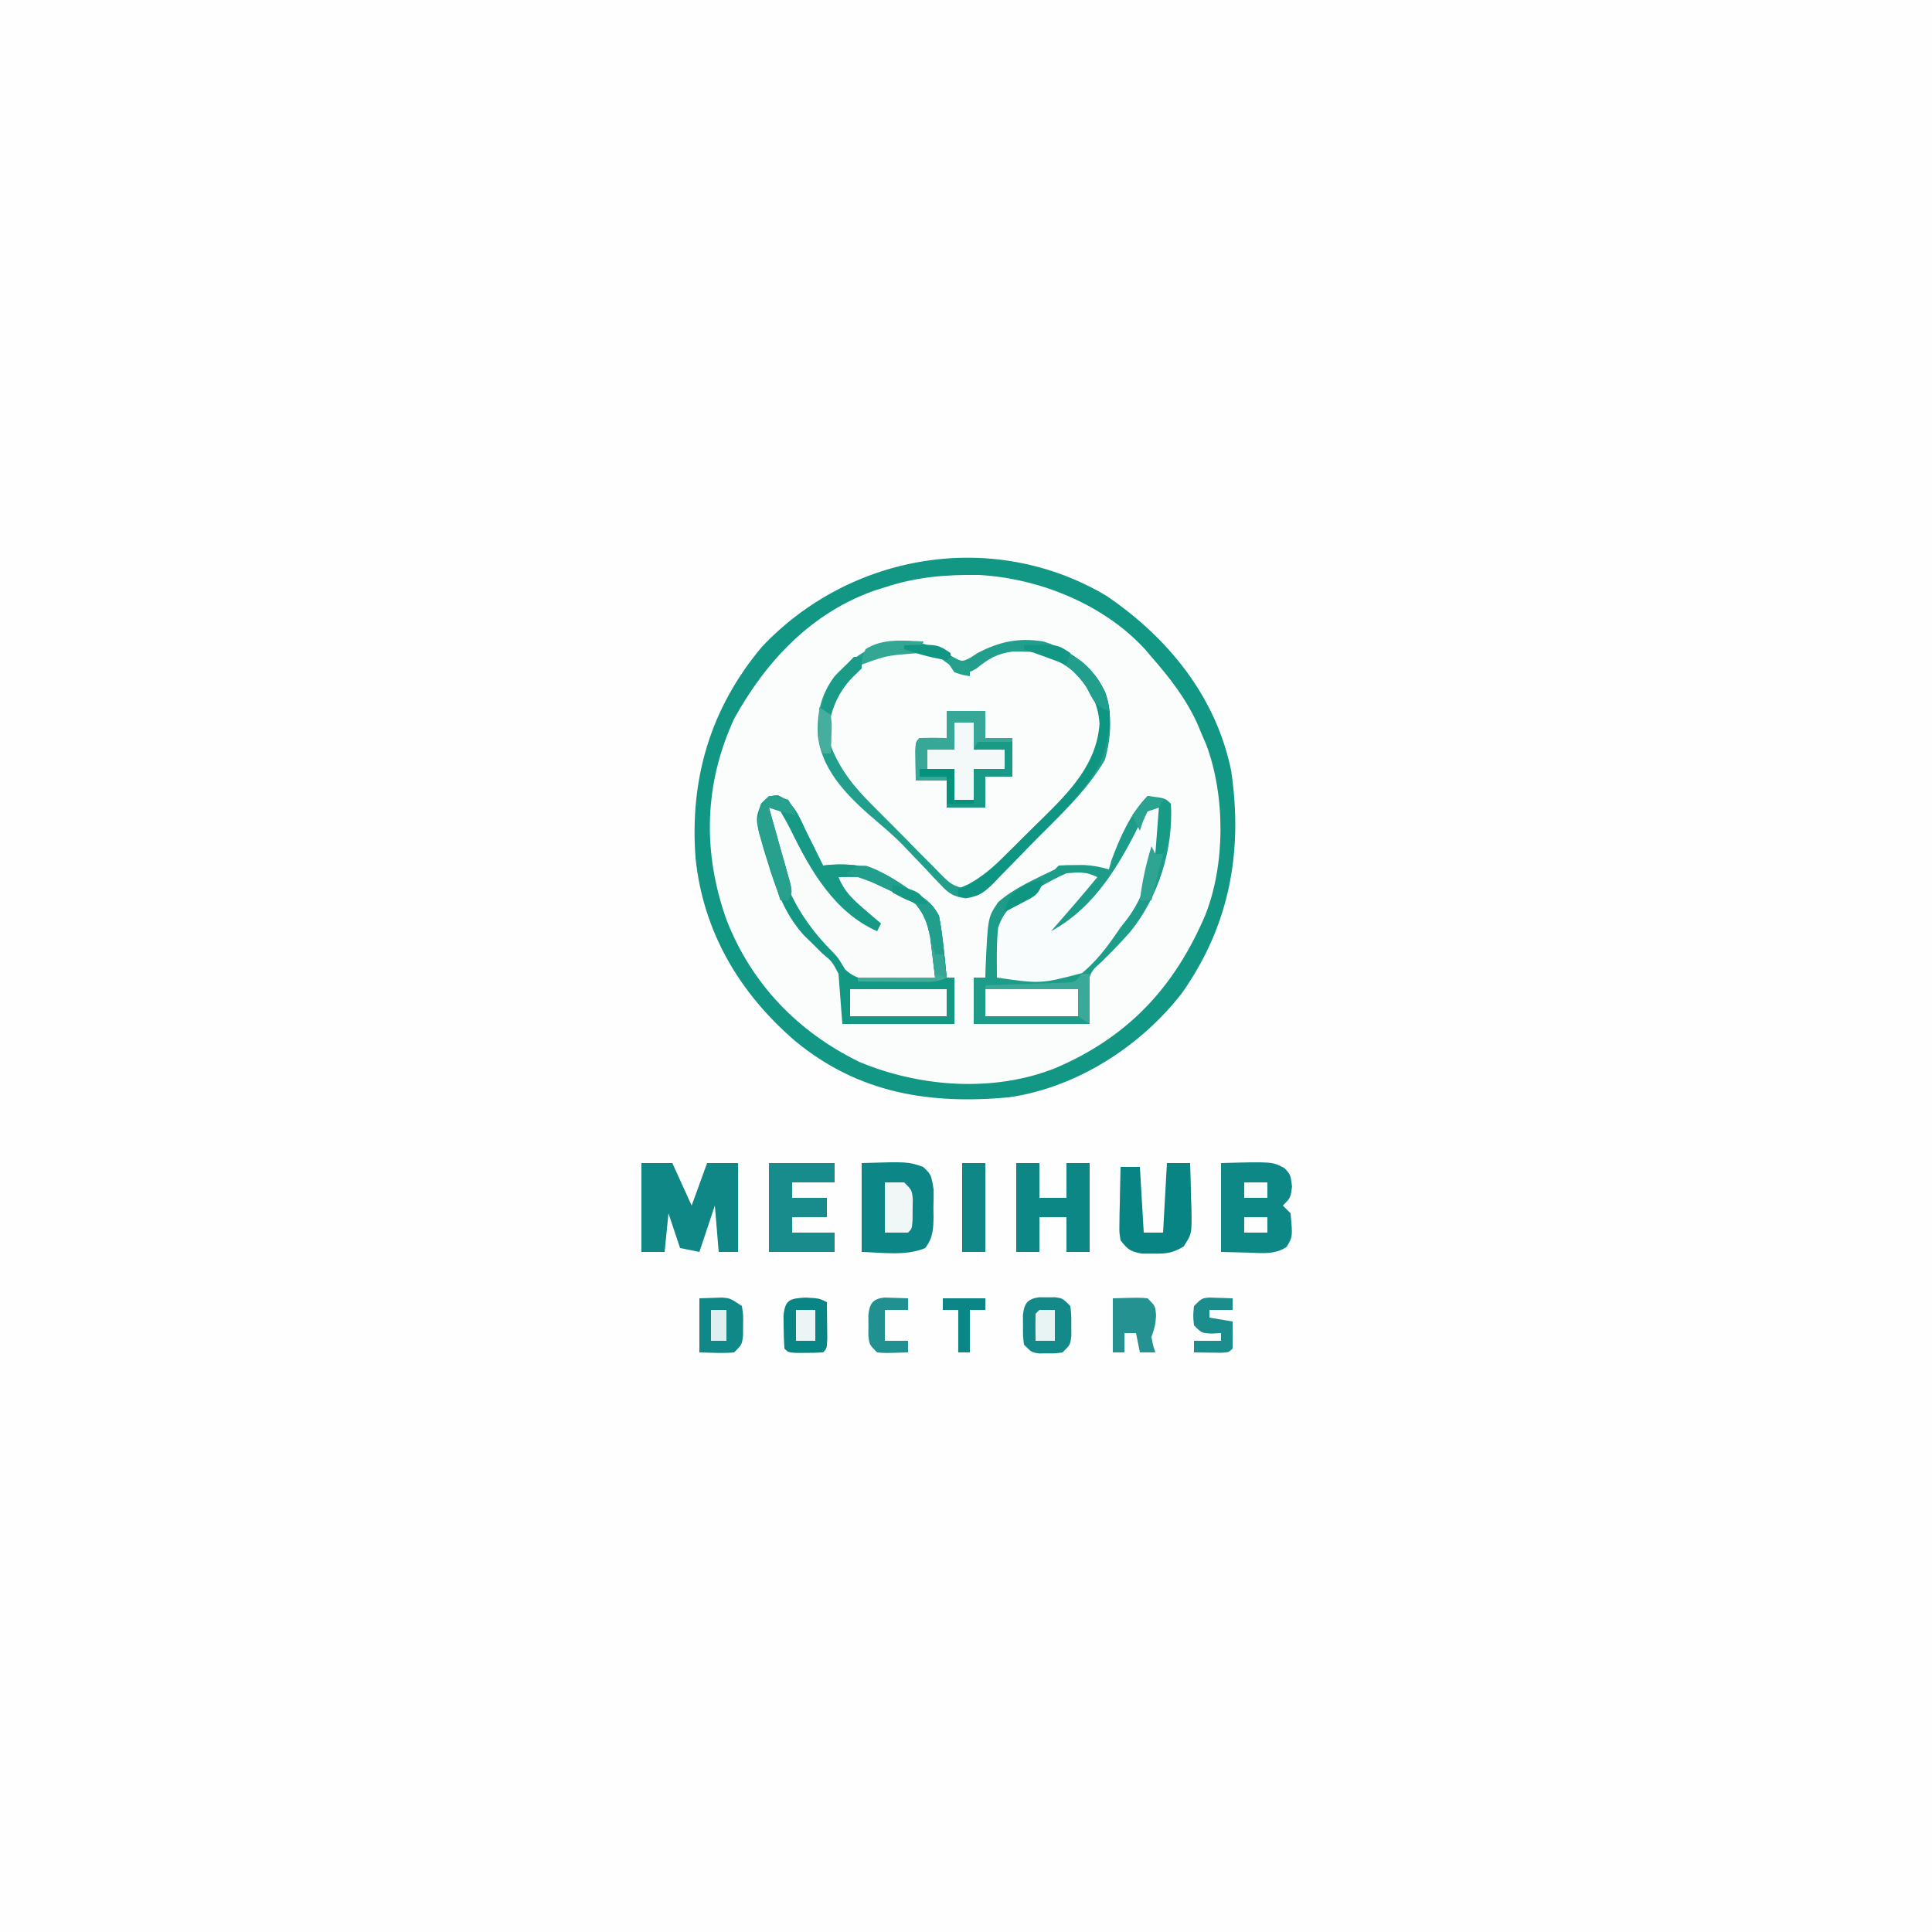
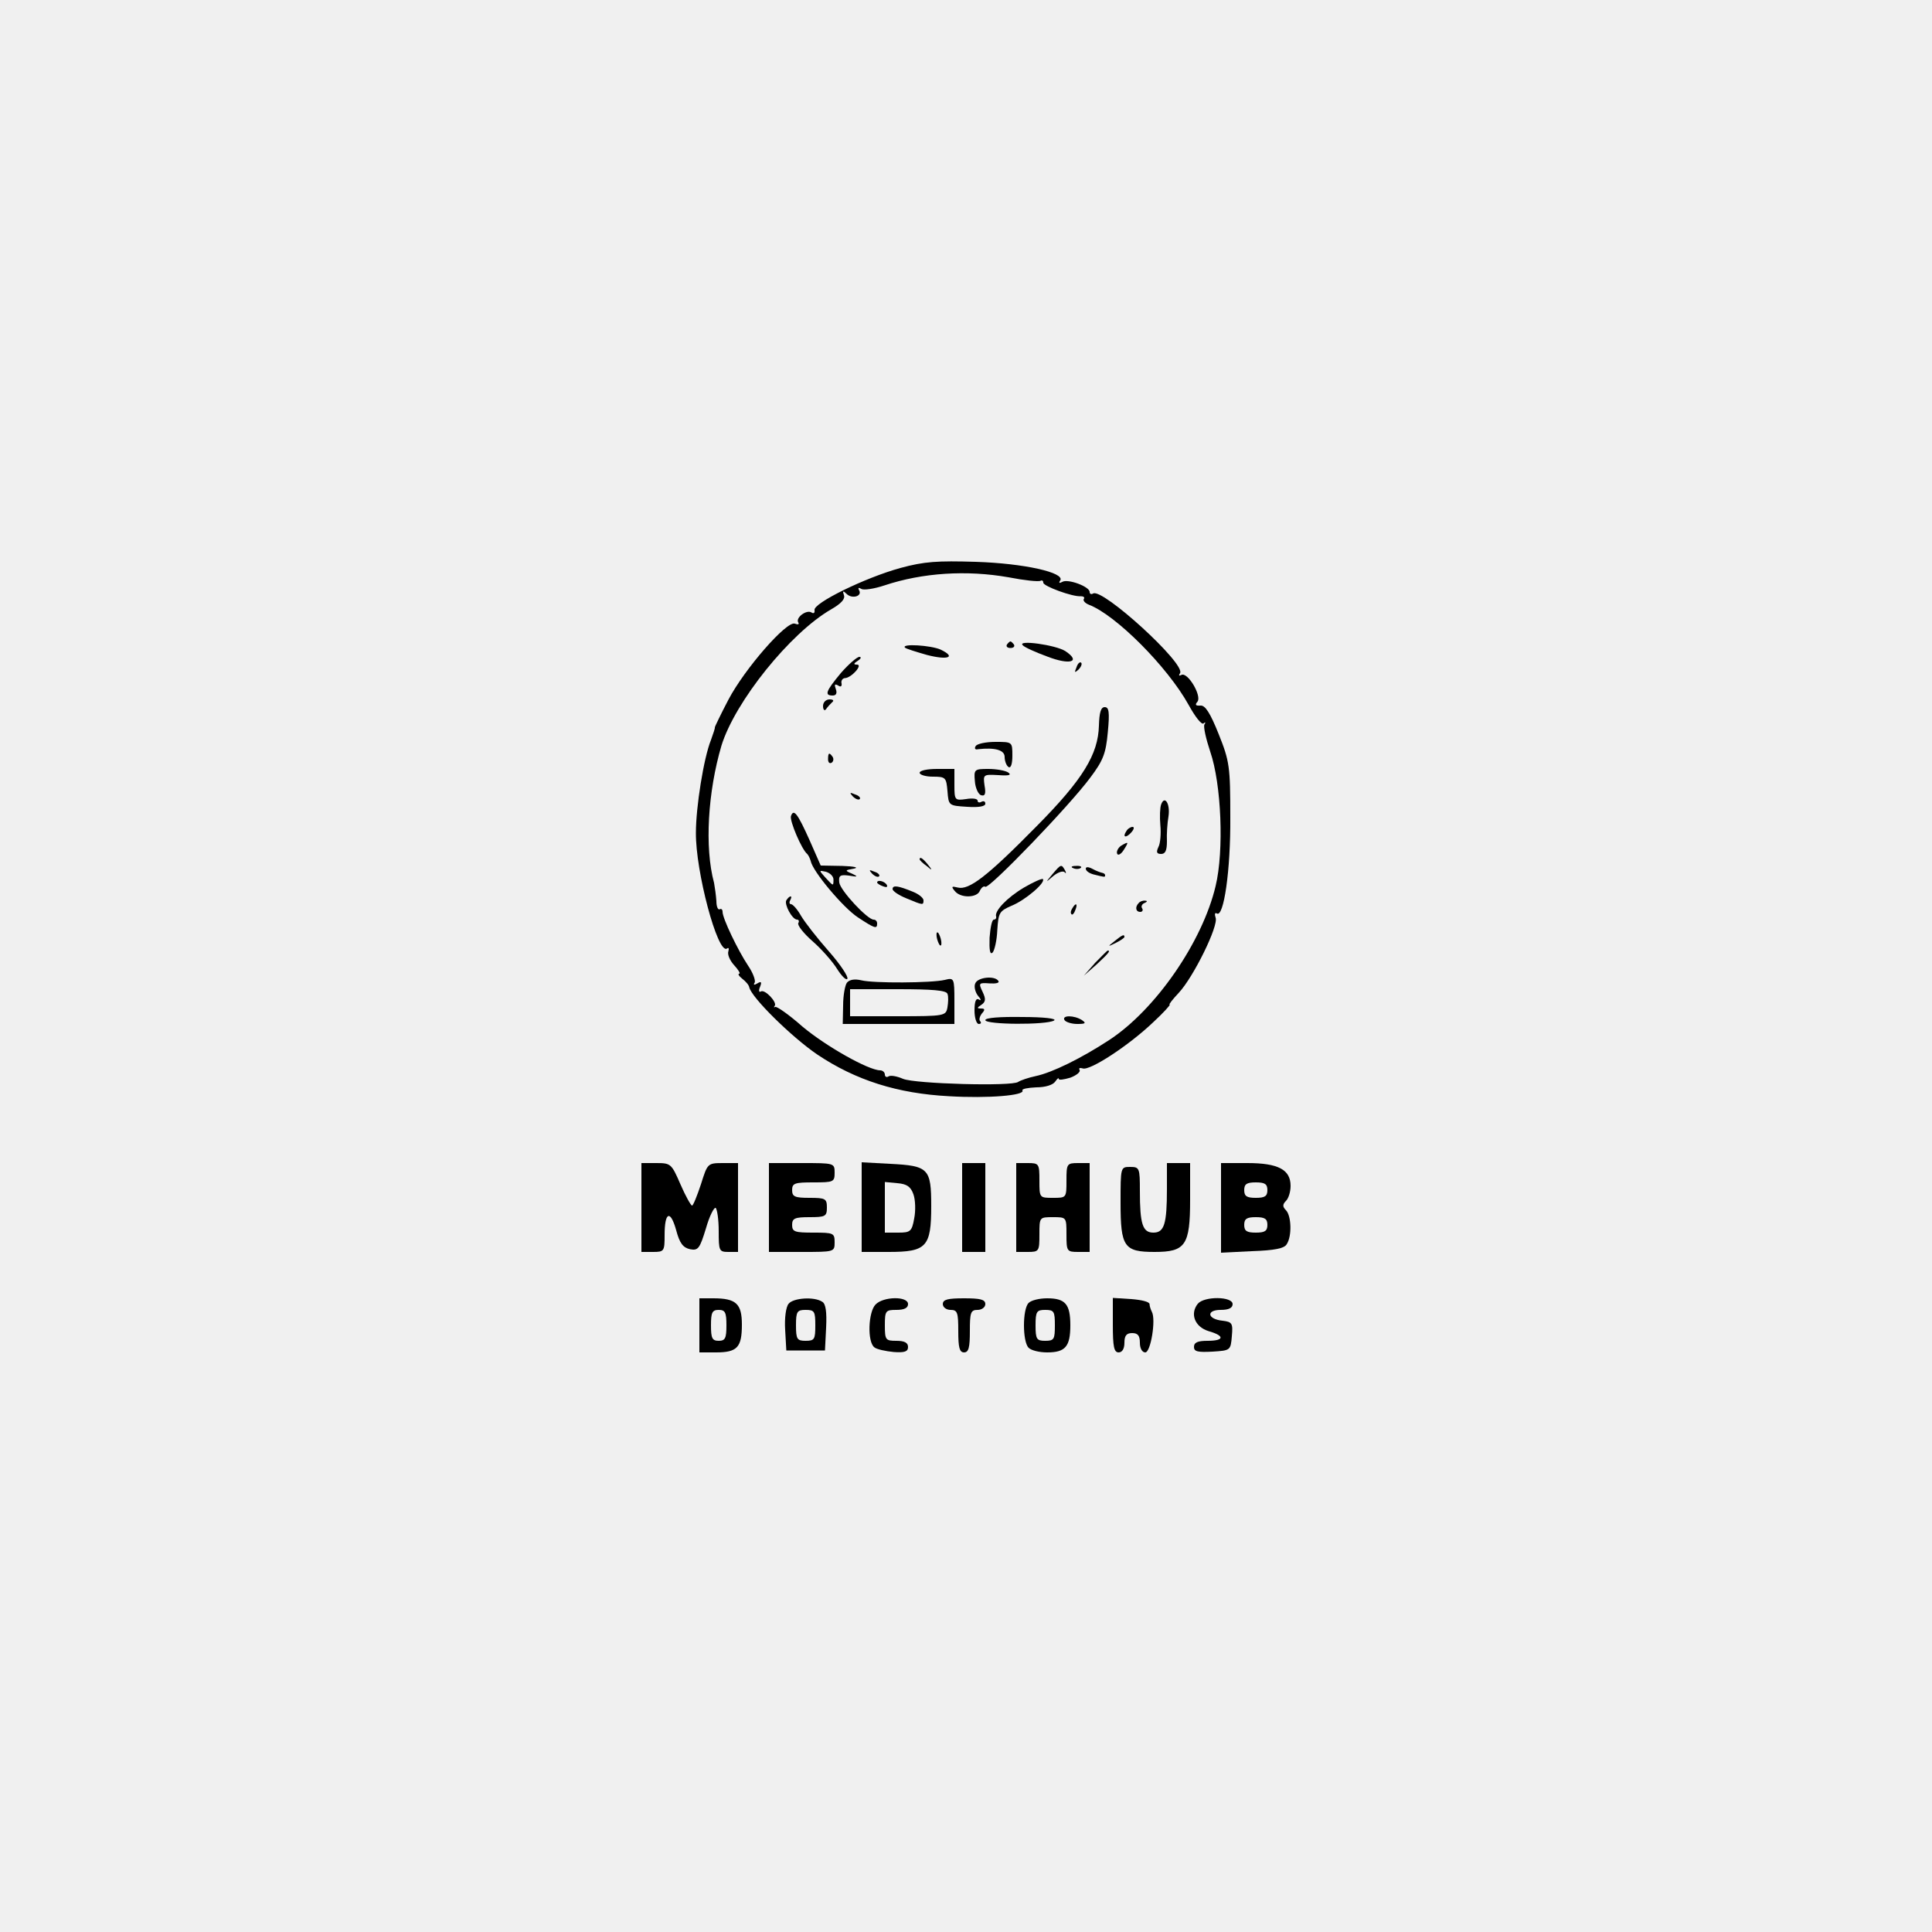
- <svg xmlns="http://www.w3.org/2000/svg" version="1.1" width="500" height="500">
-   <path d="M0 0 C165 0 330 0 500 0 C500 165 500 330 500 500 C335 500 170 500 0 500 C0 335 0 170 0 0 Z " fill="#FEFEFE" transform="translate(0,0)" />
-   <path d="M0 0 C15.918 10.826 28.337 26.06 32.245 45.28 C35.334 66.219 31.809 85.215 19.652 102.578 C8.956 116.537 -7.773 127.286 -25.387 129.777 C-45.967 131.629 -64.155 128.701 -80.512 115.27 C-94.998 102.832 -104.424 86.967 -106.387 67.777 C-107.894 47.327 -102.548 29.079 -89.207 13.18 C-66.263 -11.156 -29.112 -17.361 0 0 Z " fill="#FAFDFC" transform="translate(286.3867,154.2227)" />
-   <path d="M0 0 C15.918 10.826 28.337 26.06 32.245 45.28 C35.334 66.219 31.809 85.215 19.652 102.578 C8.956 116.537 -7.773 127.286 -25.387 129.777 C-45.967 131.629 -64.155 128.701 -80.512 115.27 C-94.998 102.832 -104.424 86.967 -106.387 67.777 C-107.894 47.327 -102.548 29.079 -89.207 13.18 C-66.263 -11.156 -29.112 -17.361 0 0 Z M-57.387 -2.223 C-58.213 -1.967 -59.039 -1.712 -59.891 -1.449 C-76.394 4.326 -88.117 16.834 -96.387 31.777 C-104.191 48.707 -104.582 66.298 -98.387 83.777 C-91.935 100.345 -80 112.758 -64.012 120.59 C-48.353 127.146 -29.276 128.564 -13.289 122.215 C5.472 114.219 17.556 101.343 25.547 82.586 C30.748 69.471 30.734 51.731 25.805 38.523 C25.412 37.617 25.018 36.711 24.613 35.777 C24.07 34.464 24.07 34.464 23.516 33.125 C20.53 26.557 16.344 21.185 11.613 15.777 C11.081 15.15 10.549 14.522 10 13.875 C-0.697 2.169 -17.4 -4.558 -33.051 -5.426 C-41.642 -5.527 -49.147 -4.942 -57.387 -2.223 Z " fill="#119783" transform="translate(286.3867,154.2227)" />
-   <path d="M0 0 C4.556 0.556 4.556 0.556 6 2 C6.793 13.574 2.751 26.398 -4.616 35.301 C-6.998 37.961 -9.448 40.501 -12 43 C-15.621 46.184 -15.621 46.184 -15 59 C-24.9 59 -34.8 59 -45 59 C-45 55.04 -45 51.08 -45 47 C-44.01 47 -43.02 47 -42 47 C-41.974 46.071 -41.948 45.141 -41.922 44.184 C-41.336 31.415 -41.336 31.415 -38.715 27.527 C-34.478 23.754 -29.043 21.49 -24 19 C-23.67 18.67 -23.34 18.34 -23 18 C-21.565 17.901 -20.126 17.87 -18.688 17.875 C-17.518 17.871 -17.518 17.871 -16.324 17.867 C-14.087 17.995 -12.147 18.381 -10 19 C-9.794 18.237 -9.588 17.474 -9.375 16.688 C-7.206 10.871 -4.432 4.432 0 0 Z " fill="#F9FCFC" transform="translate(297,206)" />
-   <path d="M0 0 C4.313 1.87 5.511 5.626 7.488 9.723 C7.895 10.529 8.302 11.335 8.721 12.166 C9.722 14.157 10.706 16.154 11.676 18.16 C12.801 18.056 12.801 18.056 13.949 17.949 C22.346 17.505 26.926 19.353 33.676 24.16 C34.533 24.638 35.39 25.117 36.273 25.609 C38.924 27.32 40.173 28.386 41.676 31.16 C42.2 33.953 42.592 36.596 42.863 39.41 C42.986 40.528 42.986 40.528 43.111 41.668 C43.311 43.498 43.495 45.329 43.676 47.16 C44.336 47.16 44.996 47.16 45.676 47.16 C45.676 51.12 45.676 55.08 45.676 59.16 C36.106 59.16 26.536 59.16 16.676 59.16 C16.181 52.725 16.181 52.725 15.676 46.16 C14.005 42.976 14.005 42.976 11.488 40.91 C10.674 40.098 9.859 39.286 9.02 38.449 C8.246 37.694 7.473 36.938 6.676 36.16 C1.591 30.497 -0.557 24.07 -2.762 16.91 C-3.033 16.034 -3.305 15.157 -3.585 14.254 C-5.905 6.219 -5.905 6.219 -4.324 2.16 C-2.324 0.16 -2.324 0.16 0 0 Z " fill="#F9FCFB" transform="translate(201.3242,205.8398)" />
-   <path d="M0 0 C4.556 0.556 4.556 0.556 6 2 C6.793 13.574 2.751 26.398 -4.616 35.301 C-6.998 37.961 -9.448 40.501 -12 43 C-15.621 46.184 -15.621 46.184 -15 59 C-24.9 59 -34.8 59 -45 59 C-45 55.04 -45 51.08 -45 47 C-44.01 47 -43.02 47 -42 47 C-41.974 46.071 -41.948 45.141 -41.922 44.184 C-41.336 31.415 -41.336 31.415 -38.715 27.527 C-34.478 23.754 -29.043 21.49 -24 19 C-23.67 18.67 -23.34 18.34 -23 18 C-21.565 17.901 -20.126 17.87 -18.688 17.875 C-17.518 17.871 -17.518 17.871 -16.324 17.867 C-14.087 17.995 -12.147 18.381 -10 19 C-9.794 18.237 -9.588 17.474 -9.375 16.688 C-7.206 10.871 -4.432 4.432 0 0 Z M0 3 C-0.522 4.088 -1.044 5.176 -1.582 6.297 C-7.193 17.63 -13.494 28.75 -25 35 C-24.553 34.492 -24.105 33.984 -23.645 33.461 C-20.037 29.354 -16.479 25.217 -13 21 C-15.873 19.564 -17.796 19.714 -21 20 C-23.554 21.16 -25.805 22.316 -28.188 23.75 C-28.803 24.098 -29.419 24.446 -30.053 24.805 C-34.222 27.244 -37.177 29.455 -38.688 34.125 C-38.983 36.847 -39.031 39.444 -39.02 42.18 C-39.017 43.082 -39.014 43.984 -39.011 44.914 C-39.007 45.602 -39.004 46.291 -39 47 C-27.68 48.631 -27.68 48.631 -16.956 45.837 C-13.482 42.938 -10.744 39.483 -8.202 35.757 C-7 34 -7 34 -5.696 32.363 C-1.941 27.575 -0.273 22.625 1.375 16.812 C1.647 15.924 1.919 15.035 2.199 14.119 C3.895 8.592 3.895 8.592 3 3 C2.01 3 1.02 3 0 3 Z " fill="#1C9C89" transform="translate(297,206)" />
-   <path d="M0 0 C4.313 1.87 5.511 5.626 7.488 9.723 C7.895 10.529 8.302 11.335 8.721 12.166 C9.722 14.157 10.706 16.154 11.676 18.16 C12.801 18.056 12.801 18.056 13.949 17.949 C22.346 17.505 26.926 19.353 33.676 24.16 C34.533 24.638 35.39 25.117 36.273 25.609 C38.924 27.32 40.173 28.386 41.676 31.16 C42.2 33.953 42.592 36.596 42.863 39.41 C42.986 40.528 42.986 40.528 43.111 41.668 C43.311 43.498 43.495 45.329 43.676 47.16 C44.336 47.16 44.996 47.16 45.676 47.16 C45.676 51.12 45.676 55.08 45.676 59.16 C36.106 59.16 26.536 59.16 16.676 59.16 C16.181 52.725 16.181 52.725 15.676 46.16 C14.005 42.976 14.005 42.976 11.488 40.91 C10.674 40.098 9.859 39.286 9.02 38.449 C8.246 37.694 7.473 36.938 6.676 36.16 C1.591 30.497 -0.557 24.07 -2.762 16.91 C-3.033 16.034 -3.305 15.157 -3.585 14.254 C-5.905 6.219 -5.905 6.219 -4.324 2.16 C-2.324 0.16 -2.324 0.16 0 0 Z M-2.324 3.16 C-0.615 18.591 3.199 29.597 14.343 40.71 C15.676 42.16 15.676 42.16 17.375 45.031 C20.622 48.035 23.189 47.674 27.492 47.6 C28.46 47.558 29.428 47.516 30.426 47.473 C31.901 47.439 31.901 47.439 33.406 47.404 C35.831 47.345 38.253 47.263 40.676 47.16 C40.499 38.239 40.499 38.239 38.363 29.66 C34.742 26.292 30.729 24.419 26.258 22.359 C23.676 21.16 23.676 21.16 22.676 20.16 C20.343 20.119 18.009 20.118 15.676 20.16 C15.256 24.087 15.256 24.087 17.355 26.23 C18.08 26.909 18.804 27.587 19.551 28.285 C20.27 28.968 20.989 29.652 21.73 30.355 C22.372 30.951 23.014 31.547 23.676 32.16 C24.336 32.82 24.996 33.48 25.676 34.16 C21.811 32.585 19.508 30.19 16.676 27.16 C16.15 26.639 15.624 26.119 15.082 25.582 C10.379 20.665 7.414 15.277 4.516 9.176 C2.771 5.418 2.771 5.418 -0.562 3.219 C-1.144 3.199 -1.725 3.18 -2.324 3.16 Z " fill="#139884" transform="translate(201.3242,205.8398)" />
-   <path d="M0 0 C2.194 1.172 2.194 1.172 4.32 0.148 C4.949 -0.264 5.578 -0.677 6.227 -1.102 C11.946 -4.076 16.784 -5.1 23.227 -4.102 C30.612 -1.752 35.412 2.17 39.227 8.898 C41.151 14.672 40.836 20.783 39.164 26.586 C34.237 35.009 26.592 41.835 19.774 48.756 C18.693 49.859 17.618 50.969 16.549 52.084 C14.985 53.714 13.404 55.323 11.816 56.93 C11.344 57.43 10.872 57.929 10.386 58.444 C7.974 60.842 6.492 61.856 3.101 62.399 C-0.13 61.836 -1.15 61.226 -3.359 58.863 C-3.976 58.222 -4.593 57.581 -5.228 56.921 C-5.862 56.233 -6.495 55.545 -7.148 54.836 C-8.48 53.444 -9.813 52.053 -11.148 50.664 C-11.779 50.002 -12.409 49.34 -13.059 48.658 C-14.992 46.674 -17.018 44.856 -19.148 43.086 C-26.28 37.015 -33.835 30.201 -35.078 20.527 C-35.391 14.48 -34.412 9.793 -30.773 4.898 C-21.506 -4.911 -11.793 -7.26 0 0 Z M-29.215 6.469 C-32.581 11.325 -32.8 17.217 -31.773 22.898 C-29.38 29.037 -25.838 33.45 -21.215 38.059 C-20.589 38.693 -19.963 39.328 -19.317 39.982 C-18.002 41.309 -16.682 42.63 -15.356 43.947 C-13.327 45.97 -11.327 48.018 -9.326 50.068 C-8.041 51.358 -6.754 52.647 -5.465 53.934 C-4.869 54.548 -4.273 55.162 -3.659 55.795 C-0.463 58.975 -0.463 58.975 3.756 60.125 C7.223 58.404 9.752 55.964 12.445 53.246 C13.026 52.672 13.606 52.098 14.204 51.506 C15.429 50.288 16.649 49.065 17.865 47.837 C19.705 45.983 21.568 44.154 23.434 42.326 C34.35 31.547 34.35 31.547 38.789 17.211 C38.358 10.763 35.381 6.731 30.664 2.523 C25.897 -1.447 21.332 -1.48 15.309 -1.473 C11.331 -0.994 9.017 0.417 5.945 2.902 C4.227 3.898 4.227 3.898 2.137 3.645 C-0.169 2.744 -1.823 1.409 -3.773 -0.102 C-13.742 -3.424 -22.2 -1.174 -29.215 6.469 Z " fill="#219E8C" transform="translate(246.7734,170.1016)" />
-   <path d="M0 0 C2.64 0 5.28 0 8 0 C9.65 3.63 11.3 7.26 13 11 C14.32 7.37 15.64 3.74 17 0 C19.64 0 22.28 0 25 0 C25 7.59 25 15.18 25 23 C23.35 23 21.7 23 20 23 C19.67 19.04 19.34 15.08 19 11 C17.68 14.96 16.36 18.92 15 23 C13.35 22.67 11.7 22.34 10 22 C9.01 19.03 8.02 16.06 7 13 C6.67 16.3 6.34 19.6 6 23 C4.02 23 2.04 23 0 23 C0 15.41 0 7.82 0 0 Z " fill="#0F8787" transform="translate(166,301)" />
-   <path d="M0 0 C3.3 0 6.6 0 10 0 C10 2.31 10 4.62 10 7 C12.31 7 14.62 7 17 7 C17 10.3 17 13.6 17 17 C14.69 17 12.38 17 10 17 C10 19.64 10 22.28 10 25 C6.7 25 3.4 25 0 25 C0 22.69 0 20.38 0 18 C-2.64 18 -5.28 18 -8 18 C-8.027 16.354 -8.046 14.708 -8.062 13.062 C-8.074 12.146 -8.086 11.229 -8.098 10.285 C-8 8 -8 8 -7 7 C-4.667 6.959 -2.333 6.958 0 7 C0 4.69 0 2.38 0 0 Z " fill="#199A87" transform="translate(245,184)" />
-   <path d="M0 0 C11.934 -0.362 11.934 -0.362 15.891 0.98 C18 3 18 3 18.629 6.906 C18.633 8.438 18.61 9.969 18.562 11.5 C18.573 12.272 18.584 13.044 18.596 13.84 C18.553 17.11 18.472 19.397 16.418 22.02 C11.266 24.109 5.446 23.151 0 23 C0 15.41 0 7.82 0 0 Z " fill="#0C8686" transform="translate(223,301)" />
-   <path d="M0 0 C13.319 -0.37 13.319 -0.37 16.43 1.32 C18 3 18 3 18.375 6.062 C18 9 18 9 16 11 C16.66 11.66 17.32 12.32 18 13 C18.554 19.089 18.554 19.089 16.961 21.711 C13.928 23.705 10.807 23.314 7.312 23.188 C4.899 23.126 2.486 23.064 0 23 C0 15.41 0 7.82 0 0 Z " fill="#0E8787" transform="translate(316,301)" />
-   <path d="M0 0 C1.98 0 3.96 0 6 0 C6 2.97 6 5.94 6 9 C8.31 9 10.62 9 13 9 C13 6.03 13 3.06 13 0 C14.98 0 16.96 0 19 0 C19 7.59 19 15.18 19 23 C17.02 23 15.04 23 13 23 C13 20.03 13 17.06 13 14 C10.69 14 8.38 14 6 14 C6 16.97 6 19.94 6 23 C4.02 23 2.04 23 0 23 C0 15.41 0 7.82 0 0 Z " fill="#0D8686" transform="translate(263,301)" />
-   <path d="M0 0 C4.313 1.87 5.511 5.626 7.488 9.723 C7.895 10.529 8.302 11.335 8.721 12.166 C9.722 14.157 10.706 16.154 11.676 18.16 C12.801 18.056 12.801 18.056 13.949 17.949 C22.346 17.505 26.926 19.353 33.676 24.16 C34.533 24.638 35.39 25.117 36.273 25.609 C38.924 27.32 40.173 28.386 41.676 31.16 C42.2 33.953 42.592 36.596 42.863 39.41 C42.986 40.528 42.986 40.528 43.111 41.668 C43.311 43.498 43.495 45.329 43.676 47.16 C41.223 48.387 39.625 48.274 36.887 48.258 C35.946 48.255 35.005 48.251 34.035 48.248 C33.05 48.24 32.065 48.231 31.051 48.223 C29.562 48.216 29.562 48.216 28.043 48.209 C25.587 48.197 23.132 48.181 20.676 48.16 C20.676 47.83 20.676 47.5 20.676 47.16 C27.276 47.16 33.876 47.16 40.676 47.16 C40.408 44.953 40.14 42.746 39.863 40.473 C39.712 39.231 39.562 37.99 39.406 36.711 C38.661 33.088 37.986 31.029 35.676 28.16 C32.798 26.319 32.798 26.319 29.551 24.91 C23.707 22.192 23.707 22.192 22.676 21.16 C20.343 21.119 18.009 21.118 15.676 21.16 C17.179 24.828 19.313 26.849 22.301 29.41 C23.118 30.117 23.935 30.823 24.777 31.551 C25.404 32.082 26.03 32.613 26.676 33.16 C26.346 33.82 26.016 34.48 25.676 35.16 C14.626 30.249 8.455 19.494 3.378 9.075 C2.544 7.402 1.616 5.776 0.676 4.16 C-0.314 3.83 -1.304 3.5 -2.324 3.16 C-2.137 3.816 -1.95 4.472 -1.758 5.148 C-0.918 8.108 -0.09 11.072 0.738 14.035 C1.033 15.068 1.327 16.1 1.631 17.164 C1.905 18.15 2.179 19.136 2.461 20.152 C2.718 21.064 2.974 21.975 3.239 22.914 C3.676 25.16 3.676 25.16 2.676 27.16 C2.016 27.16 1.356 27.16 0.676 27.16 C-0.364 23.937 -1.378 20.706 -2.387 17.473 C-2.681 16.561 -2.976 15.649 -3.279 14.709 C-3.553 13.823 -3.827 12.937 -4.109 12.023 C-4.366 11.212 -4.623 10.4 -4.887 9.564 C-5.397 6.76 -5.145 4.879 -4.324 2.16 C-2.324 0.16 -2.324 0.16 0 0 Z " fill="#169985" transform="translate(201.3242,205.8398)" />
-   <path d="M0 0 C5.61 0 11.22 0 17 0 C17 1.65 17 3.3 17 5 C13.37 5 9.74 5 6 5 C6 6.32 6 7.64 6 9 C8.97 9 11.94 9 15 9 C15 10.65 15 12.3 15 14 C12.03 14 9.06 14 6 14 C6 15.32 6 16.64 6 18 C9.63 18 13.26 18 17 18 C17 19.65 17 21.3 17 23 C11.39 23 5.78 23 0 23 C0 15.41 0 7.82 0 0 Z " fill="#188C8C" transform="translate(199,301)" />
-   <path d="M0 0 C1.98 0 3.96 0 6 0 C6.116 3.083 6.187 6.165 6.25 9.25 C6.3 10.559 6.3 10.559 6.352 11.895 C6.449 18.304 6.449 18.304 4.332 21.582 C1.489 23.31 -0.25 23.505 -3.562 23.438 C-4.513 23.436 -5.463 23.435 -6.441 23.434 C-9.442 22.925 -10.163 22.368 -12 20 C-12.341 17.915 -12.341 17.915 -12.293 15.551 C-12.283 14.703 -12.274 13.856 -12.264 12.982 C-12.239 12.101 -12.213 11.22 -12.188 10.312 C-12.174 9.42 -12.16 8.527 -12.146 7.607 C-12.111 5.404 -12.062 3.202 -12 1 C-10.35 1 -8.7 1 -7 1 C-6.67 6.61 -6.34 12.22 -6 18 C-4.35 18 -2.7 18 -1 18 C-0.505 9.09 -0.505 9.09 0 0 Z " fill="#098484" transform="translate(302,301)" />
-   <path d="M0 0 C6.422 -0.701 9.801 0.475 15.016 4.277 C19.107 7.829 21.746 11.93 22.203 17.453 C22.42 30.421 16.345 36.507 7.777 45.445 C5.696 47.596 3.597 49.729 1.493 51.857 C0.405 52.962 -0.677 54.071 -1.753 55.186 C-3.326 56.813 -4.915 58.424 -6.508 60.031 C-6.985 60.531 -7.462 61.031 -7.954 61.546 C-10.269 63.846 -11.546 64.95 -14.843 65.311 C-15.911 65.157 -15.911 65.157 -17 65 C-17 64.34 -17 63.68 -17 63 C-16.131 62.617 -15.263 62.233 -14.367 61.838 C-10.738 59.857 -8.016 57.484 -5.121 54.59 C-4.587 54.063 -4.052 53.536 -3.501 52.993 C-2.377 51.88 -1.257 50.763 -0.141 49.642 C1.547 47.953 3.256 46.286 4.967 44.619 C12.016 37.649 18.795 30.715 19.562 20.312 C19.165 14.219 16.486 10.52 12.312 6.25 C8.656 3.402 4.419 2.208 0 1 C0 0.67 0 0.34 0 0 Z " fill="#0F9682" transform="translate(265,167)" />
-   <path d="M0 0 C8.25 0 16.5 0 25 0 C25 2.31 25 4.62 25 7 C16.75 7 8.5 7 0 7 C0 4.69 0 2.38 0 0 Z " fill="#FBFDFD" transform="translate(220,256)" />
-   <path d="M0 0 C1.65 0 3.3 0 5 0 C5 2.31 5 4.62 5 7 C7.64 7 10.28 7 13 7 C13 8.65 13 10.3 13 12 C10.36 12 7.72 12 5 12 C5 14.64 5 17.28 5 20 C3.35 20 1.7 20 0 20 C0 17.36 0 14.72 0 12 C-2.31 12 -4.62 12 -7 12 C-7 10.35 -7 8.7 -7 7 C-4.69 7 -2.38 7 0 7 C0 4.69 0 2.38 0 0 Z " fill="#F2F9F8" transform="translate(247,187)" />
-   <path d="M0 0 C7.92 0 15.84 0 24 0 C24 2.31 24 4.62 24 7 C16.08 7 8.16 7 0 7 C0 4.69 0 2.38 0 0 Z " fill="#FFFFFF" transform="translate(255,256)" />
-   <path d="M0 0 C0.701 0.005 1.403 0.01 2.125 0.016 C2.826 0.01 3.527 0.005 4.25 0 C6.125 0.266 6.125 0.266 8.125 2.266 C8.391 4.578 8.391 4.578 8.375 7.266 C8.38 8.152 8.385 9.039 8.391 9.953 C8.125 12.266 8.125 12.266 6.125 14.266 C4.25 14.531 4.25 14.531 2.125 14.516 C1.424 14.521 0.723 14.526 0 14.531 C-1.875 14.266 -1.875 14.266 -3.875 12.266 C-4.141 9.953 -4.141 9.953 -4.125 7.266 C-4.13 6.379 -4.135 5.492 -4.141 4.578 C-3.803 1.639 -3.019 0.428 0 0 Z " fill="#138989" transform="translate(268.875,335.7344)" />
-   <path d="M0 0 C3.5 0.188 3.5 0.188 5.5 1.188 C5.527 3.167 5.546 5.146 5.562 7.125 C5.574 8.227 5.586 9.329 5.598 10.465 C5.5 13.188 5.5 13.188 4.5 14.188 C3.003 14.285 1.501 14.317 0 14.312 C-0.815 14.315 -1.629 14.318 -2.469 14.32 C-4.5 14.188 -4.5 14.188 -5.5 13.188 C-5.625 11.378 -5.676 9.564 -5.688 7.75 C-5.702 6.761 -5.716 5.773 -5.73 4.754 C-5.353 0.548 -4.097 0.219 0 0 Z " fill="#0A8585" transform="translate(208.5,335.8125)" />
-   <path d="M0 0 C1.258 -0.041 2.516 -0.083 3.812 -0.125 C4.52 -0.148 5.228 -0.171 5.957 -0.195 C8 0 8 0 11 2 C11.363 4.312 11.363 4.312 11.312 7 C11.309 7.887 11.305 8.774 11.301 9.688 C11 12 11 12 9 14 C5.982 14.272 3.036 14.087 0 14 C0 9.38 0 4.76 0 0 Z " fill="#108888" transform="translate(181,336)" />
-   <path d="M0 0 C1.98 0 3.96 0 6 0 C6 7.59 6 15.18 6 23 C4.02 23 2.04 23 0 23 C0 15.41 0 7.82 0 0 Z " fill="#0F8787" transform="translate(249,301)" />
-   <path d="M0 0 C6.836 -0.195 6.836 -0.195 9 0 C11 2 11 2 11.188 4.438 C11 7 11 7 10 10 C10.389 12.143 10.389 12.143 11 14 C9.68 14 8.36 14 7 14 C6.67 12.35 6.34 10.7 6 9 C5.01 9 4.02 9 3 9 C3 10.65 3 12.3 3 14 C2.01 14 1.02 14 0 14 C0 9.38 0 4.76 0 0 Z " fill="#259292" transform="translate(288,336)" />
-   <path d="M0 0 C3.337 1.112 5.958 2.751 8.887 4.676 C10.425 5.683 12.018 6.607 13.625 7.5 C16.168 9.171 17.255 10.309 18.812 12.938 C19.337 15.73 19.729 18.374 20 21.188 C20.123 22.305 20.123 22.305 20.248 23.445 C20.447 25.275 20.631 27.106 20.812 28.938 C18.36 30.164 16.762 30.052 14.023 30.035 C13.082 30.032 12.141 30.029 11.172 30.025 C9.695 30.013 9.695 30.013 8.188 30 C7.195 29.995 6.202 29.991 5.18 29.986 C2.724 29.975 0.268 29.958 -2.188 29.938 C-2.188 29.608 -2.188 29.277 -2.188 28.938 C4.412 28.938 11.012 28.938 17.812 28.938 C17.544 26.731 17.276 24.524 17 22.25 C16.849 21.009 16.698 19.767 16.543 18.488 C15.8 14.875 15.103 12.808 12.812 9.938 C10.109 8.127 10.109 8.127 7 6.75 C5.983 6.261 4.966 5.773 3.918 5.27 C0.921 3.984 -2.079 2.918 -5.188 1.938 C-2.188 -0.062 -2.188 -0.062 0 0 Z " fill="#229E8C" transform="translate(224.1875,224.0625)" />
-   <path d="M0 0 C3.3 0 6.6 0 10 0 C10 2.31 10 4.62 10 7 C12.31 7 14.62 7 17 7 C17 7.33 17 7.66 17 8 C14.03 8 11.06 8 8 8 C7.67 8.66 7.34 9.32 7 10 C7 7.69 7 5.38 7 3 C5.35 3 3.7 3 2 3 C2 5.31 2 7.62 2 10 C-0.31 10 -2.62 10 -5 10 C-5 11.65 -5 13.3 -5 15 C-5.66 15 -6.32 15 -7 15 C-7 15.66 -7 16.32 -7 17 C-4.69 17 -2.38 17 0 17 C0 17.33 0 17.66 0 18 C-2.64 18 -5.28 18 -8 18 C-8.027 16.354 -8.046 14.708 -8.062 13.062 C-8.074 12.146 -8.086 11.229 -8.098 10.285 C-8 8 -8 8 -7 7 C-4.667 6.959 -2.333 6.958 0 7 C0 4.69 0 2.38 0 0 Z " fill="#37A797" transform="translate(245,184)" />
-   <path d="M0 0 C2.018 0.065 4.036 0.13 6.055 0.195 C6.055 1.185 6.055 2.175 6.055 3.195 C4.075 3.195 2.095 3.195 0.055 3.195 C0.055 3.855 0.055 4.515 0.055 5.195 C3.025 5.69 3.025 5.69 6.055 6.195 C6.097 8.528 6.096 10.862 6.055 13.195 C5.055 14.195 5.055 14.195 2.988 14.293 C2.165 14.281 1.341 14.27 0.492 14.258 C-0.334 14.249 -1.16 14.24 -2.012 14.23 C-2.65 14.219 -3.288 14.207 -3.945 14.195 C-3.945 13.205 -3.945 12.215 -3.945 11.195 C-1.635 11.195 0.675 11.195 3.055 11.195 C3.055 10.535 3.055 9.875 3.055 9.195 C2.271 9.237 1.487 9.278 0.68 9.32 C-1.945 9.195 -1.945 9.195 -3.945 7.195 C-4.195 4.695 -4.195 4.695 -3.945 2.195 C-1.945 0.195 -1.945 0.195 0 0 Z " fill="#1B8D8D" transform="translate(312.9453,335.8047)" />
-   <path d="M0 0 C2.5 0.125 2.5 0.125 5 1 C6.312 3.062 6.312 3.062 7 5 C4.614 4.424 2.333 3.778 0 3 C0.187 3.656 0.374 4.312 0.567 4.988 C1.406 7.948 2.234 10.911 3.062 13.875 C3.357 14.908 3.652 15.94 3.955 17.004 C4.229 17.99 4.503 18.976 4.785 19.992 C5.042 20.903 5.298 21.815 5.563 22.753 C6 25 6 25 5 27 C4.34 27 3.68 27 3 27 C1.96 23.777 0.947 20.546 -0.062 17.312 C-0.357 16.4 -0.652 15.488 -0.955 14.549 C-1.229 13.663 -1.503 12.776 -1.785 11.863 C-2.042 11.052 -2.298 10.24 -2.563 9.404 C-3.073 6.6 -2.821 4.719 -2 2 C-1.34 1.34 -0.68 0.68 0 0 Z " fill="#27A18E" transform="translate(199,206)" />
-   <path d="M0 0 C1.65 0 3.3 0 5 0 C7 2 7 2 7.23 4.348 C7.216 5.244 7.202 6.139 7.188 7.062 C7.181 7.961 7.175 8.859 7.168 9.785 C7 12 7 12 6 13 C4.02 13 2.04 13 0 13 C0 8.71 0 4.42 0 0 Z " fill="#EFF7F7" transform="translate(229,306)" />
-   <path d="M0 0 C2.018 0.065 4.036 0.13 6.055 0.195 C6.055 1.185 6.055 2.175 6.055 3.195 C4.075 3.195 2.095 3.195 0.055 3.195 C0.055 5.835 0.055 8.475 0.055 11.195 C2.035 11.195 4.015 11.195 6.055 11.195 C6.055 12.185 6.055 13.175 6.055 14.195 C0 14.391 0 14.391 -1.945 14.195 C-3.945 12.195 -3.945 12.195 -4.211 9.883 C-4.206 8.996 -4.201 8.109 -4.195 7.195 C-4.2 6.308 -4.206 5.422 -4.211 4.508 C-3.869 1.527 -3.081 0.309 0 0 Z " fill="#219090" transform="translate(228.9453,335.8047)" />
-   <path d="M0 0 C3.63 0 7.26 0 11 0 C11 0.99 11 1.98 11 3 C9.68 3 8.36 3 7 3 C7 6.63 7 10.26 7 14 C6.01 14 5.02 14 4 14 C4 10.37 4 6.74 4 3 C2.68 3 1.36 3 0 3 C0 2.01 0 1.02 0 0 Z " fill="#0B8585" transform="translate(244,336)" />
-   <path d="M0 0 C6.421 -0.7 9.808 0.47 15.016 4.285 C19.159 7.866 21.361 11.567 22 17 C18.244 15.748 17.962 14.171 16.148 10.844 C12.323 4.703 6.645 2.816 0 1 C0 0.67 0 0.34 0 0 Z " fill="#229E8C" transform="translate(265,167)" />
-   <path d="M0 0 C0.66 0 1.32 0 2 0 C2 4.29 2 8.58 2 13 C1.01 12.34 0.02 11.68 -1 11 C-1 8.69 -1 6.38 -1 4 C-8.92 4 -16.84 4 -25 4 C-25 3.67 -25 3.34 -25 3 C-24.314 2.98 -23.627 2.96 -22.92 2.94 C-19.822 2.845 -16.723 2.735 -13.625 2.625 C-12.545 2.594 -11.465 2.563 -10.352 2.531 C-9.32 2.493 -8.289 2.454 -7.227 2.414 C-6.273 2.383 -5.32 2.351 -4.338 2.319 C-1.811 2.214 -1.811 2.214 0 0 Z " fill="#3BA999" transform="translate(280,252)" />
-   <path d="M0 0 C0.66 0 1.32 0 2 0 C2 0.99 2 1.98 2 3 C1.237 3.743 0.474 4.485 -0.312 5.25 C-4.745 9.786 -6.243 14.796 -7 21 C-7.33 21 -7.66 21 -8 21 C-8.594 15.011 -8.885 10.393 -5.125 5.438 C-3.487 3.534 -1.776 1.776 0 0 Z " fill="#1A9B88" transform="translate(221,170)" />
-   <path d="M0 0 C-0.33 0.99 -0.66 1.98 -1 3 C-1.996 3.073 -1.996 3.073 -3.012 3.148 C-9.711 3.711 -9.711 3.711 -16 6 C-15.812 4.125 -15.812 4.125 -15 2 C-10.517 -0.893 -5.13 -0.179 0 0 Z " fill="#33A694" transform="translate(239,166)" />
-   <path d="M0 0 C1.65 0 3.3 0 5 0 C5 2.64 5 5.28 5 8 C3.35 8 1.7 8 0 8 C0 5.36 0 2.72 0 0 Z " fill="#ECF5F5" transform="translate(206,339)" />
-   <path d="M0 0 C1.32 0 2.64 0 4 0 C4 2.64 4 5.28 4 8 C2.35 8 0.7 8 -1 8 C-1.042 5.667 -1.041 3.333 -1 1 C-0.67 0.67 -0.34 0.34 0 0 Z " fill="#E8F3F3" transform="translate(269,339)" />
-   <path d="M0 0 C0.33 0.99 0.66 1.98 1 3 C1.66 3 2.32 3 3 3 C3.33 4.98 3.66 6.96 4 9 C1.547 10.226 -0.051 10.114 -2.789 10.098 C-3.73 10.094 -4.671 10.091 -5.641 10.088 C-6.625 10.08 -7.61 10.071 -8.625 10.062 C-10.114 10.056 -10.114 10.056 -11.633 10.049 C-14.089 10.037 -16.544 10.021 -19 10 C-19 9.67 -19 9.34 -19 9 C-12.4 9 -5.8 9 1 9 C0.67 6.03 0.34 3.06 0 0 Z " fill="#40AC9B" transform="translate(241,244)" />
-   <path d="M0 0 C2.97 0 5.94 0 9 0 C9 2.64 9 5.28 9 8 C10.65 8 12.3 8 14 8 C14 8.33 14 8.66 14 9 C11.69 9 9.38 9 7 9 C7 6.69 7 4.38 7 2 C4.69 2 2.38 2 0 2 C0 1.34 0 0.68 0 0 Z " fill="#05927D" transform="translate(238,199)" />
-   <path d="M0 0 C0.33 0.66 0.66 1.32 1 2 C1.66 2 2.32 2 3 2 C2.01 5.96 1.02 9.92 0 14 C-0.99 14 -1.98 14 -3 14 C-2.404 9.131 -1.43 4.672 0 0 Z " fill="#2EA492" transform="translate(298,219)" />
-   <path d="M0 0 C2.475 0.495 2.475 0.495 5 1 C5.193 5.824 4.757 9.496 3 14 C2.34 14 1.68 14 1 14 C1.33 9.71 1.66 5.42 2 1 C1.34 0.67 0.68 0.34 0 0 Z " fill="#179A86" transform="translate(298,207)" />
-   <path d="M0 0 C1.32 0 2.64 0 4 0 C4 2.64 4 5.28 4 8 C2.68 8 1.36 8 0 8 C0 5.36 0 2.72 0 0 Z " fill="#DFEFEF" transform="translate(184,339)" />
-   <path d="M0 0 C1.98 0 3.96 0 6 0 C6 1.32 6 2.64 6 4 C4.02 4 2.04 4 0 4 C0 2.68 0 1.36 0 0 Z " fill="#FEFEFE" transform="translate(322,315)" />
-   <path d="M0 0 C1.98 0 3.96 0 6 0 C6 1.32 6 2.64 6 4 C4.02 4 2.04 4 0 4 C0 2.68 0 1.36 0 0 Z " fill="#F9FCFC" transform="translate(322,306)" />
-   <path d="M0 0 C-1.233 3.698 -2.201 3.935 -5.562 5.688 C-6.802 6.343 -6.802 6.343 -8.066 7.012 C-8.704 7.338 -9.343 7.664 -10 8 C-9.003 4.313 -8.342 3.206 -5 1.188 C-2 0 -2 0 0 0 Z " fill="#0F9682" transform="translate(270,228)" />
-   <path d="M0 0 C1.32 0.33 2.64 0.66 4 1 C3.67 1.66 3.34 2.32 3 3 C2.01 3.33 1.02 3.66 0 4 C-1.219 6.504 -1.219 6.504 -2 9 C-2.66 7.68 -3.32 6.36 -4 5 C-2.68 3.35 -1.36 1.7 0 0 Z " fill="#2AA290" transform="translate(297,206)" />
-   <path d="M0 0 C1.485 0.99 1.485 0.99 3 2 C3.293 4.383 3.293 4.383 3.188 7.125 C3.16 8.035 3.133 8.945 3.105 9.883 C3.071 10.581 3.036 11.28 3 12 C2.34 12 1.68 12 1 12 C-0.262 9.475 -0.099 7.688 -0.062 4.875 C-0.053 3.965 -0.044 3.055 -0.035 2.117 C-0.024 1.419 -0.012 0.72 0 0 Z " fill="#46AE9E" transform="translate(212,183)" />
-   <path d="M0 0 C8.571 -0.286 8.571 -0.286 12 2 C11.67 2.99 11.34 3.98 11 5 C7.37 3.68 3.74 2.36 0 1 C0 0.67 0 0.34 0 0 Z " fill="#119783" transform="translate(265,167)" />
-   <path d="M0 0 C8.571 -0.286 8.571 -0.286 12 2 C12 2.66 12 3.32 12 4 C7.805 3.401 3.99 2.425 0 1 C0 0.67 0 0.34 0 0 Z " fill="#109682" transform="translate(234,167)" />
-   <path d="M0 0 C6.75 1.625 6.75 1.625 9 5 C5.306 5 3.222 3.718 0 2 C0 1.34 0 0.68 0 0 Z " fill="#159985" transform="translate(231,229)" />
-   <path d="M0 0 C0.33 0.99 0.66 1.98 1 3 C1.66 3 2.32 3 3 3 C3.33 4.98 3.66 6.96 4 9 C3.01 8.67 2.02 8.34 1 8 C0.67 5.36 0.34 2.72 0 0 Z " fill="#33A695" transform="translate(241,244)" />
-   <path d="M0 0 C2.475 0.99 2.475 0.99 5 2 C5 2.99 5 3.98 5 5 C3.125 4.688 3.125 4.688 1 4 C0.34 3.01 -0.32 2.02 -1 1 C-0.67 0.67 -0.34 0.34 0 0 Z " fill="#25A08D" transform="translate(246,170)" />
+ <svg xmlns="http://www.w3.org/2000/svg" version="1.0" width="500pt" height="500pt" viewBox="0 0 500 500" preserveAspectRatio="xMidYMid meet">
+   <g transform="translate(0,500) scale(0.1,-0.1)" fill="#000000" stroke="none">
+     <path d="M2330 3530 c-91 -25 -226 -91 -222 -109 1 -7 -2 -10 -8 -6 -13 8 -42 -14 -34 -26 3 -5 -1 -6 -9 -3 -21 8 -130 -117 -172 -197 -20 -38 -35 -70 -35 -71 1 -2 -4 -16 -10 -33 -19 -47 -39 -174 -39 -240 -1 -100 56 -314 80 -300 5 4 6 0 4 -7 -3 -8 4 -24 15 -36 11 -12 17 -22 13 -22 -4 0 -1 -6 8 -13 9 -7 17 -16 18 -22 6 -27 110 -129 176 -174 100 -67 208 -101 341 -108 101 -6 198 2 190 15 -2 4 14 7 36 8 23 0 43 6 49 15 5 7 9 11 9 7 0 -4 13 -2 30 3 16 6 27 15 24 20 -3 5 1 6 8 4 18 -7 119 59 182 119 27 25 46 46 43 46 -3 0 8 14 24 31 38 41 103 173 95 194 -3 9 -2 14 3 11 18 -12 36 112 35 249 0 131 -2 145 -30 215 -22 55 -35 75 -47 74 -13 -1 -15 2 -8 10 12 15 -26 79 -42 69 -6 -3 -7 -1 -3 5 15 24 -201 221 -225 206 -5 -3 -9 -1 -9 4 0 14 -57 35 -71 26 -7 -4 -10 -3 -5 4 12 20 -93 44 -219 48 -98 3 -133 1 -195 -16z m280 -24 c41 -8 78 -12 83 -9 4 2 7 0 7 -5 0 -9 76 -37 97 -35 7 0 11 -3 8 -7 -3 -4 3 -11 13 -15 69 -26 203 -160 258 -259 17 -31 34 -53 39 -48 4 4 6 2 2 -3 -3 -6 4 -37 15 -70 29 -84 36 -257 14 -348 -34 -144 -155 -320 -276 -399 -72 -47 -147 -84 -190 -93 -19 -4 -39 -11 -45 -15 -16 -12 -267 -5 -298 8 -16 7 -33 10 -38 6 -5 -3 -9 0 -9 5 0 6 -6 11 -12 11 -30 0 -140 62 -201 113 -35 31 -68 54 -71 51 -3 -2 -4 -1 -1 3 7 9 -26 44 -36 37 -5 -3 -6 3 -2 12 5 13 3 15 -7 9 -8 -5 -11 -4 -7 2 3 5 -4 25 -17 44 -26 39 -66 122 -66 139 0 6 -3 9 -7 7 -5 -3 -9 7 -9 21 -1 15 -4 36 -6 47 -25 92 -16 236 19 355 35 114 178 292 284 353 26 15 37 27 33 37 -4 11 -2 12 7 3 14 -14 42 -6 32 10 -3 6 -1 7 6 3 6 -4 33 0 60 9 99 33 213 40 321 21z" />
+     <path d="M2606 3332 c-3 -5 1 -9 9 -9 8 0 12 4 9 9 -3 4 -7 8 -9 8 -2 0 -6 -4 -9 -8z" />
+     <path d="M2647 3330 c4 -5 33 -18 63 -29 59 -23 89 -14 47 14 -25 16 -126 30 -110 15z" />
+     <path d="M2342 3324 c3 -3 29 -11 57 -19 54 -14 77 -6 35 14 -25 11 -102 16 -92 5z" />
+     <path d="M2176 3258 c-39 -47 -43 -58 -21 -58 9 0 12 6 8 17 -4 11 -3 14 6 9 7 -5 10 -2 9 5 -2 7 2 13 8 14 17 0 48 35 32 35 -10 0 -9 3 2 10 8 5 10 10 4 10 -6 0 -28 -19 -48 -42z" />
+     <path d="M2786 3273 c-6 -14 -5 -15 5 -6 7 7 10 15 7 18 -3 3 -9 -2 -12 -12z" />
+     <path d="M2130 3173 c0 -10 4 -14 8 -8 4 6 11 13 16 18 5 4 2 7 -7 7 -10 0 -17 -8 -17 -17z" />
+     <path d="M2844 3122 c-2 -74 -41 -139 -162 -261 -127 -129 -174 -165 -203 -158 -16 4 -18 3 -8 -9 15 -19 58 -18 65 1 4 8 10 13 14 10 10 -6 219 211 272 283 33 44 40 62 45 117 5 52 3 65 -8 65 -10 0 -14 -14 -15 -48z" />
+     <path d="M2525 3069 c-4 -6 -1 -10 6 -8 44 5 69 -2 69 -20 0 -11 5 -23 10 -26 6 -4 10 8 10 29 0 36 0 36 -44 36 -25 0 -48 -5 -51 -11z" />
+     <path d="M2143 3035 c0 -8 4 -12 9 -9 5 3 6 10 3 15 -9 13 -12 11 -12 -6z" />
+     <path d="M2380 3000 c0 -5 15 -10 34 -10 33 0 35 -2 38 -37 3 -38 3 -38 51 -41 30 -2 47 1 47 8 0 6 -4 8 -10 5 -5 -3 -10 -2 -10 3 0 5 -13 7 -30 4 -29 -4 -30 -3 -30 37 l0 41 -45 0 c-25 0 -45 -4 -45 -10z" />
+     <path d="M2523 2978 c1 -17 9 -34 16 -36 10 -3 13 3 9 25 -4 29 -3 29 36 27 27 -2 35 0 25 7 -8 5 -31 9 -51 9 -36 0 -38 -1 -35 -32z" />
+     <path d="M2207 2939 c7 -7 15 -10 18 -7 3 3 -2 9 -12 12 -14 6 -15 5 -6 -5z" />
+     <path d="M3005 2918 c-3 -8 -4 -32 -2 -54 2 -21 0 -47 -5 -56 -6 -13 -5 -18 7 -18 11 0 15 9 15 33 -1 17 1 47 4 64 5 33 -10 56 -19 31z" />
+     <path d="M2047 2888 c-4 -12 28 -87 42 -98 3 -3 7 -11 9 -18 5 -27 84 -121 122 -146 44 -29 50 -31 50 -16 0 6 -4 10 -9 10 -16 0 -86 75 -89 96 -2 18 2 21 25 18 23 -4 25 -3 8 5 -19 8 -19 9 5 13 14 3 0 6 -30 7 l-56 1 -29 66 c-31 69 -41 82 -48 62z m110 -164 c0 -18 0 -18 -21 5 -17 19 -17 19 1 15 11 -3 20 -12 20 -20z" />
+     <path d="M2915 2849 c-11 -16 -1 -19 13 -3 7 8 8 14 3 14 -5 0 -13 -5 -16 -11z" />
+     <path d="M2901 2811 c-7 -5 -12 -14 -10 -20 2 -6 10 -2 17 9 14 22 13 23 -7 11z" />
+     <path d="M2380 2776 c0 -2 8 -10 18 -17 15 -13 16 -12 3 4 -13 16 -21 21 -21 13z" />
+     <path d="M2724 2738 c-19 -23 -19 -23 2 -5 11 9 24 14 29 10 4 -5 5 -2 1 5 -9 16 -10 16 -32 -10z" />
+     <path d="M2778 2753 c7 -3 16 -2 19 1 4 3 -2 6 -13 5 -11 0 -14 -3 -6 -6z" />
+     <path d="M2810 2752 c0 -6 9 -12 20 -15 29 -7 30 -8 30 -2 0 3 -3 5 -7 6 -5 1 -16 5 -25 10 -11 6 -18 6 -18 1z" />
+     <path d="M2257 2739 c7 -7 15 -10 18 -7 3 3 -2 9 -12 12 -14 6 -15 5 -6 -5z" />
+     <path d="M2650 2703 c-44 -26 -77 -61 -72 -75 1 -5 -2 -8 -6 -8 -5 0 -9 -21 -11 -47 -1 -32 1 -45 8 -38 5 6 11 32 12 58 3 45 5 49 37 63 35 14 89 60 81 69 -3 2 -25 -8 -49 -22z" />
+     <path d="M2270 2716 c0 -2 7 -7 16 -10 8 -3 12 -2 9 4 -6 10 -25 14 -25 6z" />
+     <path d="M2310 2699 c0 -5 16 -16 36 -24 43 -18 44 -18 44 -5 0 6 -12 16 -27 22 -39 16 -53 18 -53 7z" />
+     <path d="M2035 2670 c-6 -10 15 -50 28 -50 4 0 6 -4 3 -9 -3 -5 13 -26 37 -47 23 -20 52 -53 63 -71 12 -19 24 -31 27 -26 3 5 -18 37 -48 71 -30 34 -62 75 -72 92 -9 16 -21 30 -26 30 -4 0 -5 5 -2 10 3 6 4 10 1 10 -3 0 -7 -4 -11 -10z" />
+     <path d="M2947 2663 c-10 -10 -8 -23 4 -23 5 0 8 4 5 9 -4 5 0 12 6 14 7 3 8 6 2 6 -6 1 -14 -2 -17 -6z" />
+     <path d="M2775 2649 c-4 -6 -5 -12 -2 -15 2 -3 7 2 10 11 7 17 1 20 -8 4z" />
+     <path d="M2424 2576 c1 -8 5 -18 8 -22 4 -3 5 1 4 10 -1 8 -5 18 -8 22 -4 3 -5 -1 -4 -10z" />
+     <path d="M2884 2564 c-18 -14 -18 -15 4 -4 12 6 22 13 22 15 0 8 -5 6 -26 -11z" />
+     <path d="M2834 2508 l-29 -33 33 29 c30 28 37 36 29 36 -2 0 -16 -15 -33 -32z" />
+     <path d="M2192 2457 c-5 -6 -10 -33 -10 -59 l-1 -48 144 0 145 0 0 60 c0 59 -1 60 -25 54 -34 -8 -184 -9 -216 -1 -17 4 -30 2 -37 -6z m260 -29 c3 -7 2 -23 0 -35 -4 -22 -7 -23 -128 -23 l-124 0 0 35 0 35 124 0 c89 0 125 -3 128 -12z" />
+     <path d="M2524 2455 c-4 -8 0 -23 7 -32 8 -9 9 -14 3 -10 -8 5 -12 -4 -12 -28 0 -19 5 -35 11 -35 6 0 7 3 4 7 -4 3 -2 12 4 20 9 10 8 13 -2 13 -11 0 -11 2 0 9 12 8 13 15 4 34 -11 23 -10 24 18 22 16 -1 26 1 23 6 -9 15 -54 10 -60 -6z" />
+     <path d="M2550 2360 c0 -12 159 -13 178 -1 8 5 -27 9 -82 9 -58 1 -96 -2 -96 -8z" />
+     <path d="M2755 2360 c3 -5 18 -10 33 -10 21 0 24 2 12 10 -20 13 -53 13 -45 0z" />
+     <path d="M1660 1875 l0 -115 30 0 c29 0 30 2 30 44 0 60 15 66 30 12 9 -34 18 -45 36 -49 21 -4 25 2 41 54 9 32 21 55 25 53 4 -3 8 -30 8 -60 0 -51 1 -54 25 -54 l25 0 0 115 0 115 -39 0 c-40 0 -40 -1 -57 -55 -10 -30 -20 -55 -23 -55 -3 0 -17 25 -30 55 -23 53 -25 55 -62 55 l-39 0 0 -115z" />
+     <path d="M1990 1875 l0 -115 85 0 c84 0 85 0 85 25 0 24 -3 25 -55 25 -48 0 -55 2 -55 20 0 17 7 20 45 20 41 0 45 2 45 25 0 23 -4 25 -45 25 -38 0 -45 3 -45 20 0 18 7 20 55 20 52 0 55 1 55 25 0 25 -1 25 -85 25 l-85 0 0 -115z" />
+     <path d="M2230 1876 l0 -116 70 0 c98 0 110 13 110 119 0 97 -7 104 -106 109 l-74 4 0 -116z m134 33 c5 -14 6 -42 2 -62 -6 -34 -10 -37 -41 -37 l-35 0 0 66 0 65 32 -3 c25 -2 35 -9 42 -29z" />
+     <path d="M2490 1875 l0 -115 30 0 30 0 0 115 0 115 -30 0 -30 0 0 -115z" />
+     <path d="M2630 1875 l0 -115 30 0 c29 0 30 2 30 45 0 45 0 45 35 45 35 0 35 0 35 -45 0 -43 1 -45 30 -45 l30 0 0 115 0 115 -30 0 c-29 0 -30 -2 -30 -45 0 -45 0 -45 -35 -45 -35 0 -35 0 -35 45 0 43 -1 45 -30 45 l-30 0 0 -115z" />
+     <path d="M3020 1923 c0 -91 -7 -113 -35 -113 -28 0 -35 22 -35 108 0 59 -1 62 -25 62 -25 0 -25 0 -25 -93 0 -114 9 -127 88 -127 80 0 92 17 92 135 l0 95 -30 0 -30 0 0 -67z" />
+     <path d="M3160 1874 l0 -116 80 4 c58 2 84 7 90 18 14 21 12 74 -2 88 -9 9 -9 15 0 24 7 7 12 24 12 39 0 42 -32 59 -112 59 l-68 0 0 -116z m120 46 c0 -16 -7 -20 -30 -20 -23 0 -30 4 -30 20 0 16 7 20 30 20 23 0 30 -4 30 -20z m0 -90 c0 -16 -7 -20 -30 -20 -23 0 -30 4 -30 20 0 16 7 20 30 20 23 0 30 -4 30 -20z" />
+     <path d="M1810 1570 l0 -70 43 0 c55 0 67 13 67 72 0 54 -15 68 -74 68 l-36 0 0 -70z m70 0 c0 -33 -3 -40 -20 -40 -17 0 -20 7 -20 40 0 33 3 40 20 40 17 0 20 -7 20 -40z" />
+     <path d="M2041 1626 c-7 -8 -11 -37 -9 -68 l3 -53 50 0 50 0 3 59 c2 41 -1 62 -10 67 -21 14 -75 10 -87 -5z m69 -56 c0 -36 -2 -40 -25 -40 -22 0 -25 4 -25 40 0 36 3 40 25 40 23 0 25 -4 25 -40z" />
+     <path d="M2266 1624 c-19 -19 -22 -97 -3 -111 6 -5 29 -10 50 -12 28 -2 37 1 37 13 0 11 -9 16 -30 16 -28 0 -30 2 -30 40 0 38 2 40 30 40 20 0 30 5 30 15 0 21 -64 20 -84 -1z" />
+     <path d="M2440 1625 c0 -8 9 -15 20 -15 18 0 20 -7 20 -55 0 -42 3 -55 15 -55 12 0 15 13 15 55 0 48 2 55 20 55 11 0 20 7 20 15 0 12 -13 15 -55 15 -42 0 -55 -3 -55 -15z" />
+     <path d="M2662 1628 c-16 -16 -16 -100 0 -116 7 -7 28 -12 48 -12 47 0 60 15 60 70 0 55 -13 70 -60 70 -20 0 -41 -5 -48 -12z m68 -58 c0 -36 -2 -40 -25 -40 -22 0 -25 4 -25 40 0 36 3 40 25 40 23 0 25 -4 25 -40z" />
+     <path d="M2880 1571 c0 -56 3 -71 15 -71 9 0 15 9 15 25 0 18 5 25 20 25 15 0 20 -7 20 -25 0 -15 6 -25 14 -25 14 0 28 85 17 105 -3 6 -6 15 -6 20 0 6 -21 11 -47 13 l-48 3 0 -70z" />
+     <path d="M3100 1626 c-21 -26 -8 -60 28 -71 42 -12 41 -25 -3 -25 -25 0 -35 -4 -35 -16 0 -12 10 -14 48 -12 46 3 47 3 50 40 3 33 1 37 -24 40 -40 4 -43 28 -5 28 21 0 31 5 31 15 0 20 -73 21 -90 1z" />
+   </g>
</svg>
